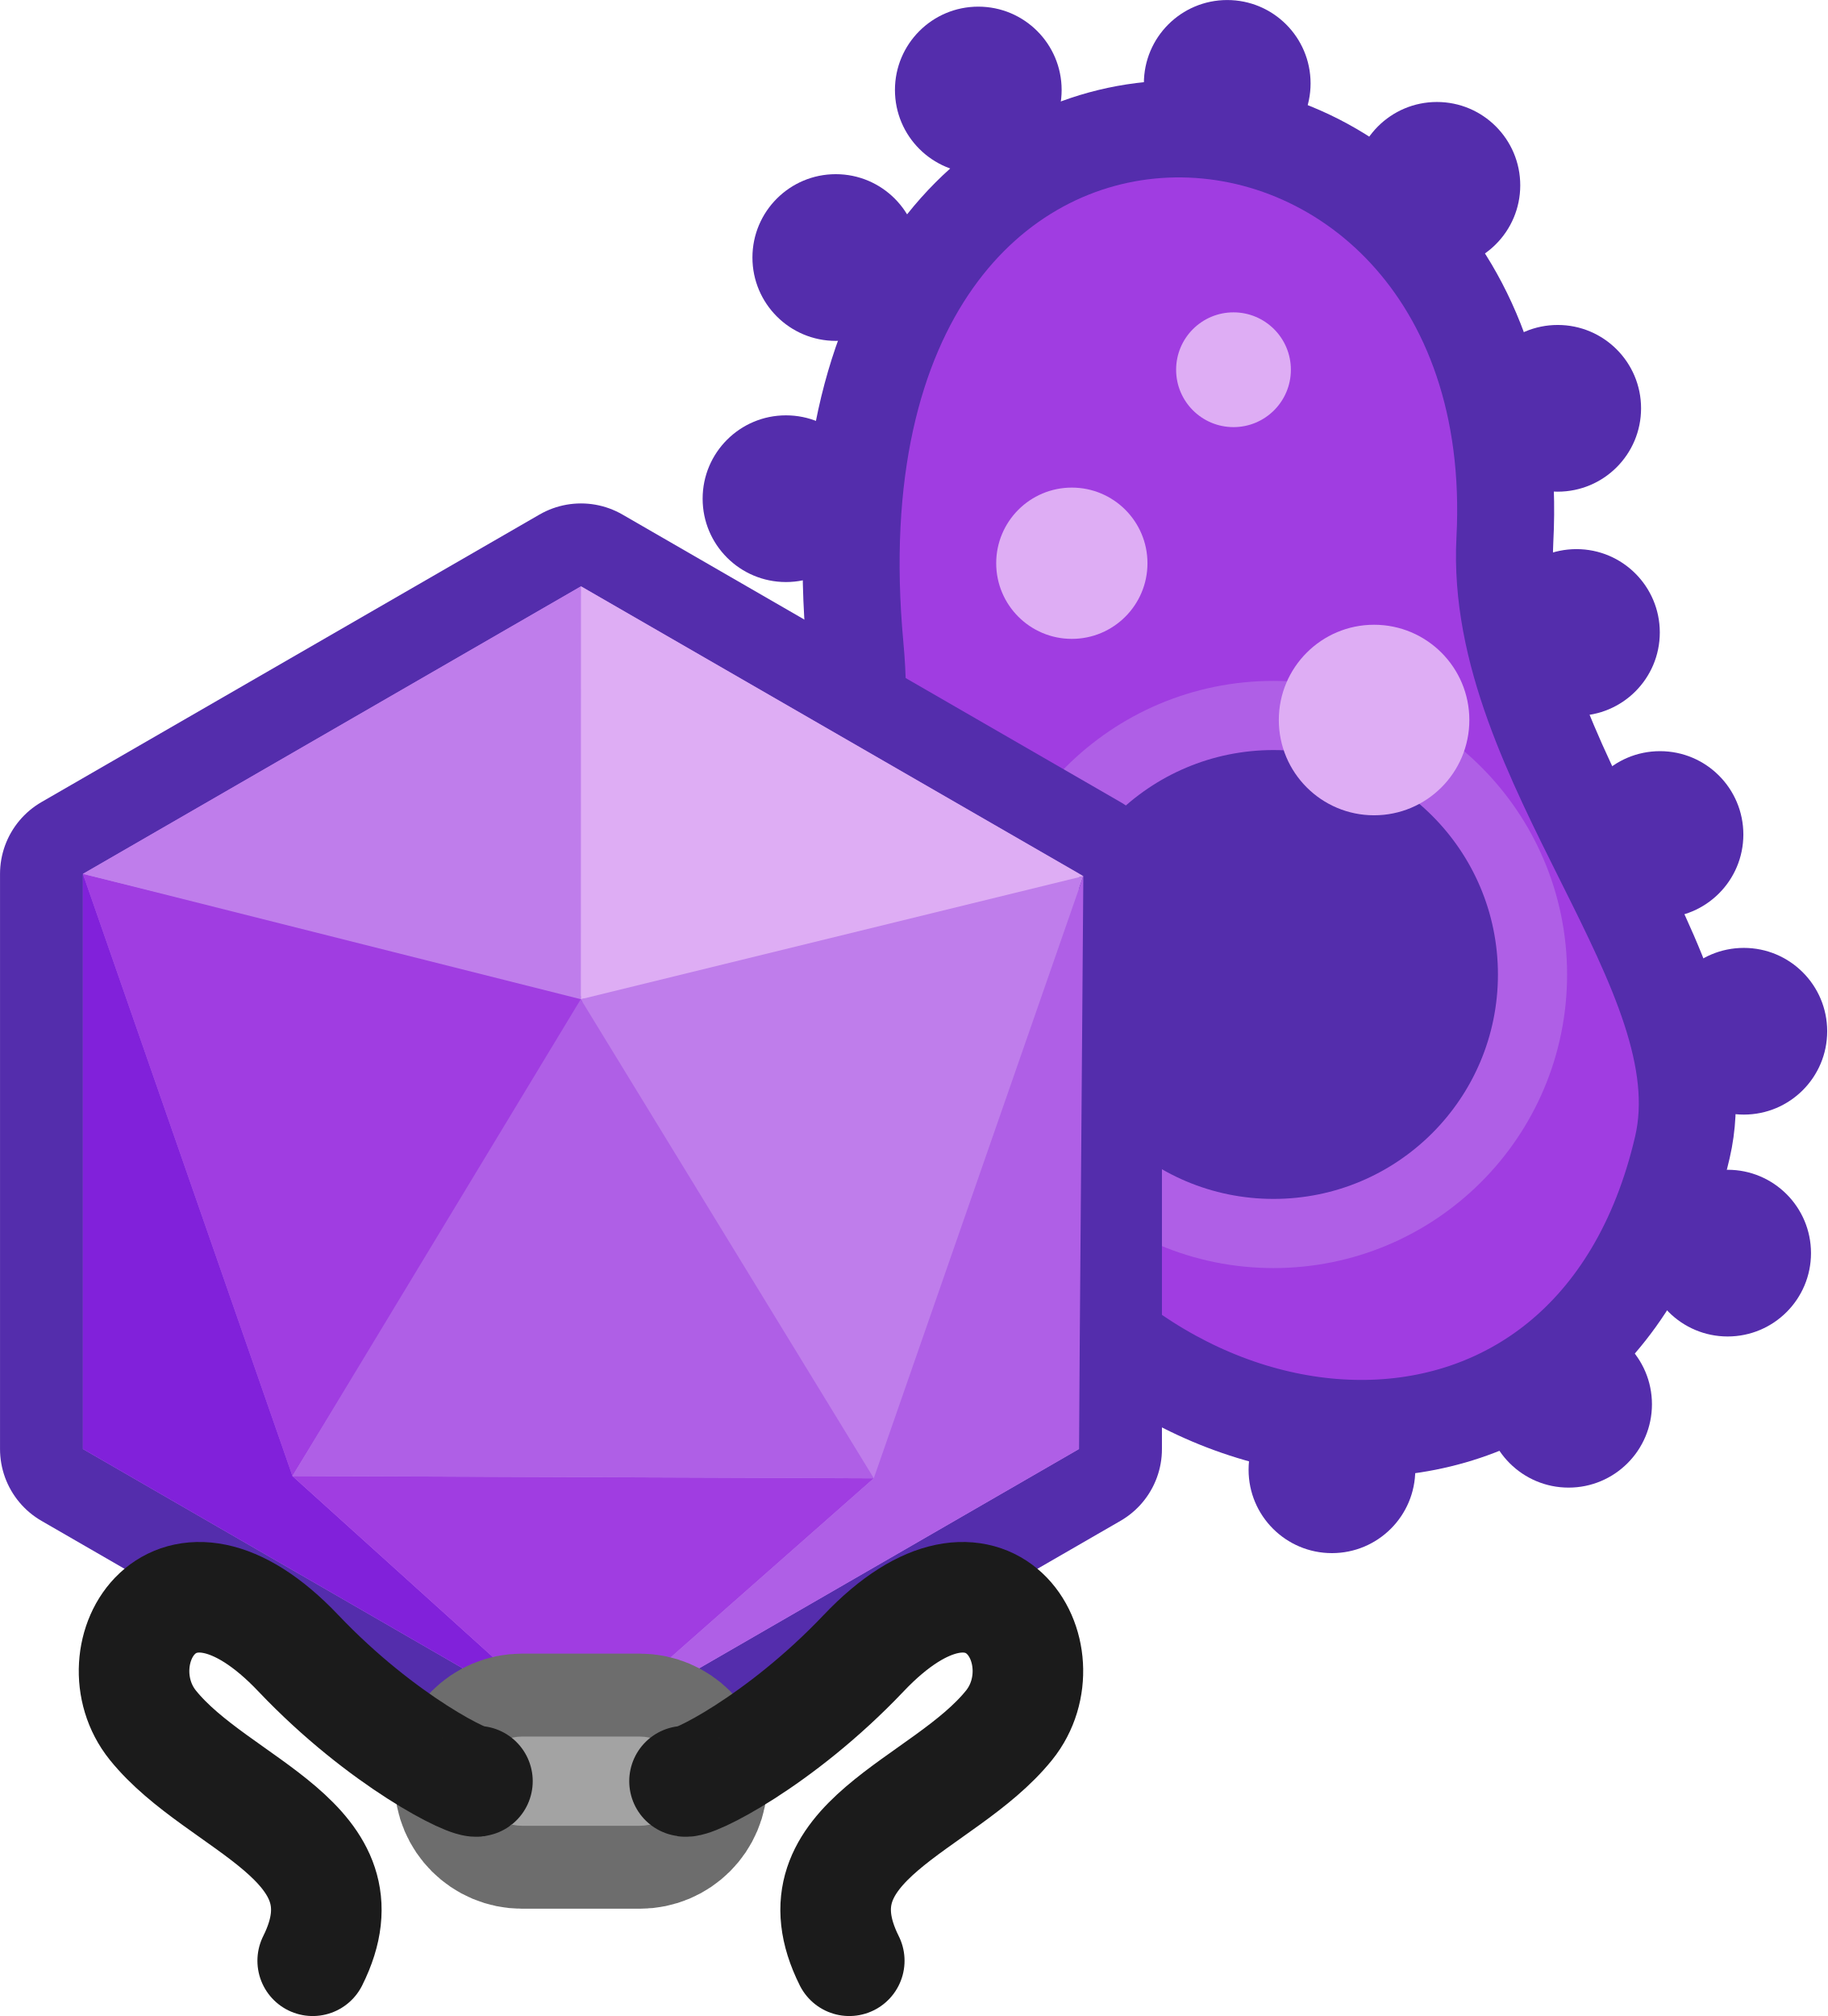
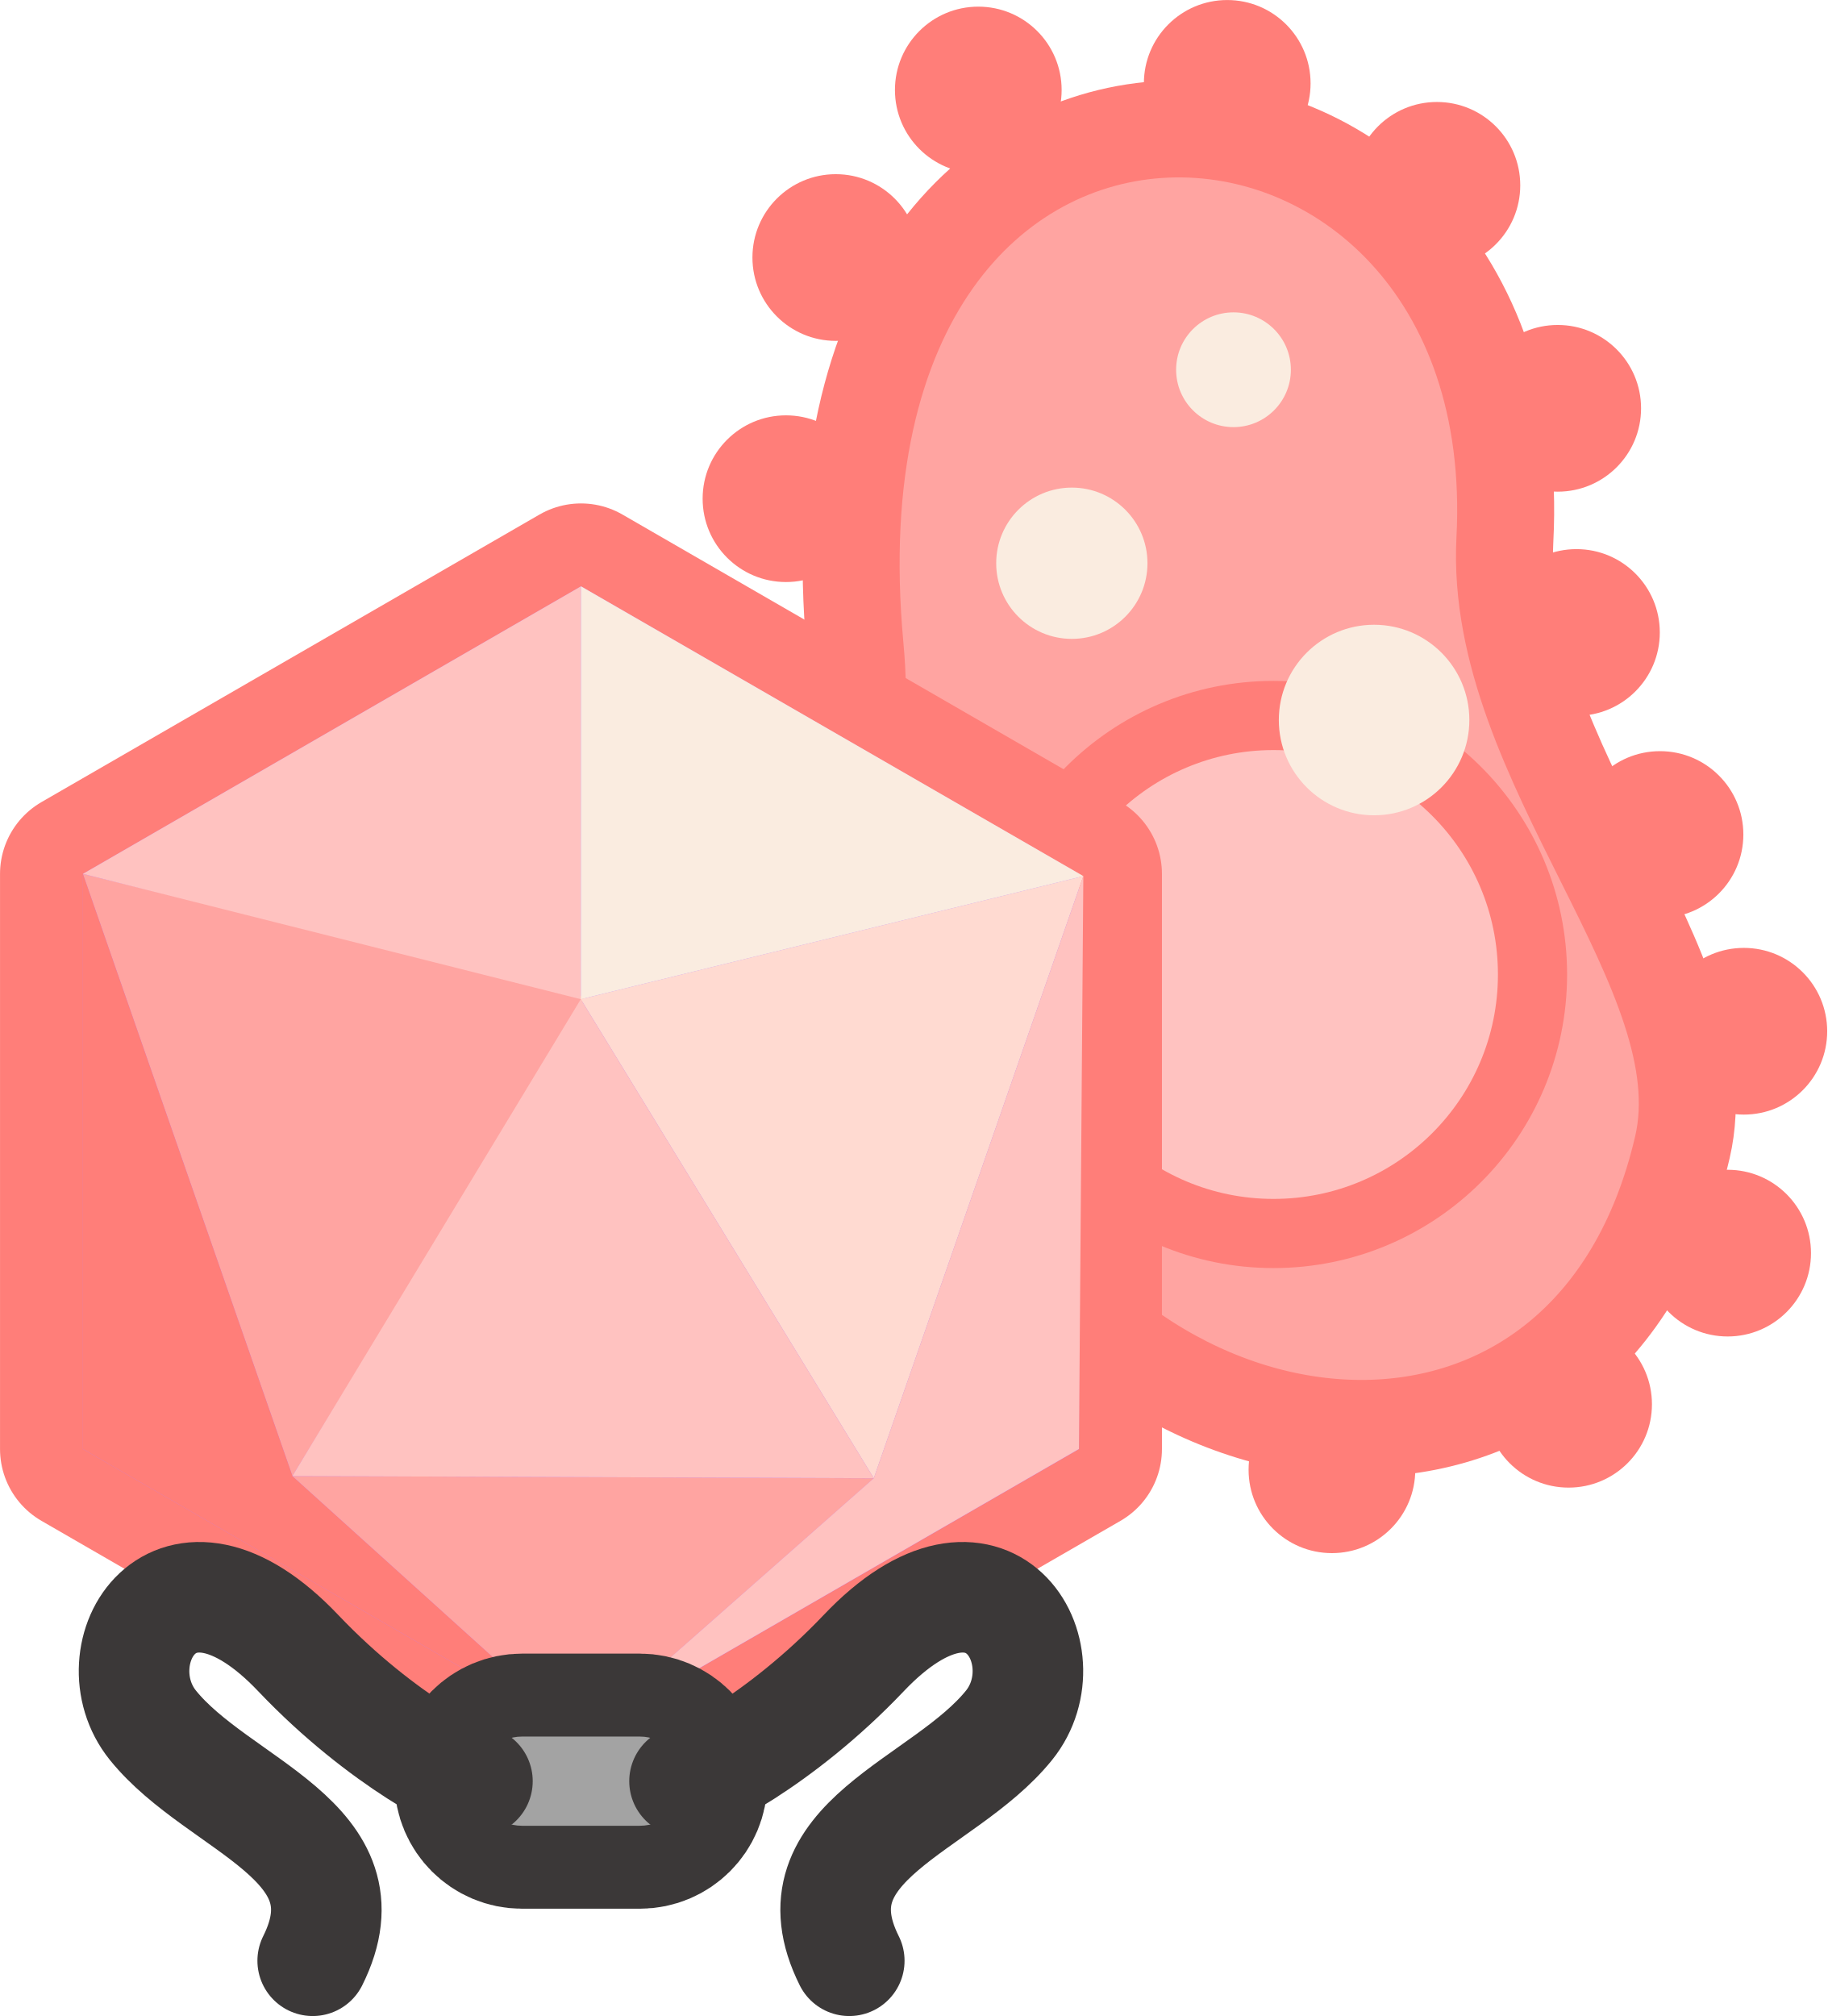
<svg xmlns="http://www.w3.org/2000/svg" width="26.527mm" height="29.266mm" viewBox="0 0 26.527 29.266" version="1.1" id="svg1">
  <defs id="defs1" />
  <g id="layer1" transform="translate(-90.18541,-42.25454)">
-     <path style="font-variation-settings:normal;opacity:1;fill:#a03de1;fill-opacity:1;stroke:#542dac;stroke-width:1.408;stroke-linecap:butt;stroke-linejoin:miter;stroke-miterlimit:4;stroke-dasharray:none;stroke-dashoffset:0;stroke-opacity:1;stop-color:#000000;stop-opacity:1" d="m 102.599,51.64 c -0.933,-10.109 9.843,-9.401 9.434,-1.553 -0.169,3.242 3.173,6.261 2.577,8.822 -1.309,5.627 -7.776,5.113 -10.218,0.435 -3.92,-7.508 -1.449,-3.975 -1.793,-7.704 z" id="path27" />
-     <circle style="opacity:1;fill:#542dac;fill-opacity:1;stroke:#af5fe6;stroke-width:2.008;stroke-linecap:round;stroke-linejoin:round;stroke-miterlimit:9;stroke-dasharray:none;stroke-opacity:1;paint-order:stroke fill markers" id="path28" cx="108.674" cy="56.401" r="3.258" />
-     <path style="opacity:1;fill:#bf7deb;fill-opacity:1;stroke:#542dac;stroke-width:3;stroke-linecap:round;stroke-linejoin:round;stroke-miterlimit:9;stroke-dasharray:none;stroke-opacity:1;paint-order:stroke fill markers" id="path16" d="m 107.629,63.966 -9.009,5.201 -9.009,-5.201 0,-10.403 9.009,-5.201 9.009,5.201 z" transform="matrix(0.8025712,0,0,0.8025712,19.47036,11.95265)" />
-     <path style="font-variation-settings:normal;opacity:1;vector-effect:none;fill:#a03de1;fill-opacity:1;stroke:none;stroke-width:0.212px;stroke-linecap:butt;stroke-linejoin:miter;stroke-miterlimit:4;stroke-dasharray:none;stroke-dashoffset:0;stroke-opacity:1;-inkscape-stroke:none;stop-color:#000000;stop-opacity:1" d="m 91.389,54.941 7.296,1.787 -4.254,6.954 z" id="path17" />
-     <path style="font-variation-settings:normal;opacity:1;vector-effect:none;fill:#bf7deb;fill-opacity:1;stroke:none;stroke-width:0.212px;stroke-linecap:butt;stroke-linejoin:miter;stroke-miterlimit:4;stroke-dasharray:none;stroke-dashoffset:0;stroke-opacity:1;-inkscape-stroke:none;stop-color:#000000;stop-opacity:1" d="m 105.913,54.973 -7.296,1.787 4.254,6.954 z" id="path18" />
-     <path style="font-variation-settings:normal;opacity:1;vector-effect:none;fill:#bf7deb;fill-opacity:1;stroke:none;stroke-width:0.212px;stroke-linecap:butt;stroke-linejoin:miter;stroke-miterlimit:4;stroke-dasharray:none;stroke-dashoffset:0;stroke-opacity:1;-inkscape-stroke:none;stop-color:#000000;stop-opacity:1" d="m 98.618,56.76 0.002,-5.994 -7.23,4.174" id="path19" />
-     <path id="path20" style="font-variation-settings:normal;opacity:1;vector-effect:none;fill:#8121da;fill-opacity:1;stroke:none;stroke-width:0.212px;stroke-linecap:butt;stroke-linejoin:miter;stroke-miterlimit:4;stroke-dasharray:none;stroke-dashoffset:0;stroke-opacity:1;-inkscape-stroke:none;stop-color:#000000;stop-opacity:1" d="M 91.389,54.941 V 63.29 l 7.231,4.174 -4.189,-3.782 z" />
-     <path style="font-variation-settings:normal;opacity:1;vector-effect:none;fill:#a03de1;fill-opacity:1;stroke:none;stroke-width:0.212px;stroke-linecap:butt;stroke-linejoin:miter;stroke-miterlimit:4;stroke-dasharray:none;stroke-dashoffset:0;stroke-opacity:1;-inkscape-stroke:none;stop-color:#000000;stop-opacity:1" d="m 94.431,63.682 8.44,0.033 -4.252,3.749" id="path21" />
-     <path style="font-variation-settings:normal;opacity:1;vector-effect:none;fill:#deadf4;fill-opacity:1;stroke:none;stroke-width:0.212px;stroke-linecap:butt;stroke-linejoin:miter;stroke-miterlimit:4;stroke-dasharray:none;stroke-dashoffset:0;stroke-opacity:1;-inkscape-stroke:none;stop-color:#000000;stop-opacity:1" d="m 98.62,50.766 -0.002,5.994 7.296,-1.787 z" id="path23" />
-     <path style="font-variation-settings:normal;opacity:1;vector-effect:none;fill:#af5fe6;fill-opacity:1;stroke:none;stroke-width:0.212px;stroke-linecap:butt;stroke-linejoin:miter;stroke-miterlimit:4;stroke-dasharray:none;stroke-dashoffset:0;stroke-opacity:1;-inkscape-stroke:none;stop-color:#000000;stop-opacity:1" d="m 94.431,63.682 4.186,-6.922 4.254,6.954 z" id="path24" />
-     <path id="path25" style="font-variation-settings:normal;opacity:1;vector-effect:none;fill:#af5fe6;fill-opacity:1;stroke:none;stroke-width:0.212px;stroke-linecap:butt;stroke-linejoin:miter;stroke-miterlimit:4;stroke-dasharray:none;stroke-dashoffset:0;stroke-opacity:1;-inkscape-stroke:none;stop-color:#000000;stop-opacity:1" d="m 105.913,54.973 -3.042,8.741 -4.252,3.749 7.23,-4.174 z" />
-     <rect style="opacity:1;fill:#a3a3a3;fill-opacity:1;stroke:#6d6d6d;stroke-width:2.408;stroke-linecap:round;stroke-linejoin:round;stroke-miterlimit:9;stroke-dasharray:none;stroke-opacity:1;paint-order:stroke fill markers" id="rect26" width="3.006" height="1.295" x="97.116" y="67.464" ry="0.648" />
-     <path style="font-variation-settings:normal;opacity:1;fill:none;fill-opacity:1;stroke:#1b1b1b;stroke-width:2;stroke-linecap:round;stroke-linejoin:miter;stroke-miterlimit:4;stroke-dasharray:none;stroke-dashoffset:0;stroke-opacity:1;stop-color:#000000;stop-opacity:1" d="m 96.747,69.974 c -0.102,0.082 -1.724,-0.719 -3.237,-2.312 -2.272,-2.395 -3.654,0.036 -2.633,1.301 1.189,1.474 3.977,2.086 2.89,4.259 m 6.726,-3.248 c 0.102,0.082 1.724,-0.719 3.237,-2.312 2.272,-2.395 3.654,0.036 2.633,1.301 -1.189,1.474 -3.977,2.086 -2.89,4.259" id="path26" transform="matrix(0.8025712,0,0,0.8025712,19.47036,11.95265)" />
-     <circle style="opacity:1;fill:#542dac;fill-opacity:1;stroke:none;stroke-width:2.008;stroke-linecap:round;stroke-linejoin:round;stroke-miterlimit:9;stroke-dasharray:none;stroke-opacity:1;paint-order:stroke fill markers" id="path29" cx="108.002" cy="43.465" r="1.21" />
-     <circle style="fill:#542dac;fill-opacity:1;stroke:none;stroke-width:2.008;stroke-linecap:round;stroke-linejoin:round;stroke-miterlimit:9;stroke-dasharray:none;stroke-opacity:1;paint-order:stroke fill markers" id="path29-6" cx="111.046" cy="44.945" r="1.21" />
-     <circle style="fill:#542dac;fill-opacity:1;stroke:none;stroke-width:2.008;stroke-linecap:round;stroke-linejoin:round;stroke-miterlimit:9;stroke-dasharray:none;stroke-opacity:1;paint-order:stroke fill markers" id="path29-6-6" cx="112.8" cy="48.182" r="1.21" />
-     <circle style="fill:#542dac;fill-opacity:1;stroke:none;stroke-width:2.008;stroke-linecap:round;stroke-linejoin:round;stroke-miterlimit:9;stroke-dasharray:none;stroke-opacity:1;paint-order:stroke fill markers" id="path29-6-6-2" cx="113.072" cy="51.436" r="1.21" />
-     <circle style="fill:#542dac;fill-opacity:1;stroke:none;stroke-width:2.008;stroke-linecap:round;stroke-linejoin:round;stroke-miterlimit:9;stroke-dasharray:none;stroke-opacity:1;paint-order:stroke fill markers" id="path29-6-6-2-4" cx="114.285" cy="54.369" r="1.21" />
-     <circle style="fill:#542dac;fill-opacity:1;stroke:none;stroke-width:2.008;stroke-linecap:round;stroke-linejoin:round;stroke-miterlimit:9;stroke-dasharray:none;stroke-opacity:1;paint-order:stroke fill markers" id="path29-6-6-2-4-3" cx="115.502" cy="57.225" r="1.21" />
-     <circle style="fill:#542dac;fill-opacity:1;stroke:none;stroke-width:2.008;stroke-linecap:round;stroke-linejoin:round;stroke-miterlimit:9;stroke-dasharray:none;stroke-opacity:1;paint-order:stroke fill markers" id="path29-6-6-2-4-3-1" cx="115.267" cy="60.446" r="1.21" />
-     <circle style="fill:#542dac;fill-opacity:1;stroke:none;stroke-width:2.008;stroke-linecap:round;stroke-linejoin:round;stroke-miterlimit:9;stroke-dasharray:none;stroke-opacity:1;paint-order:stroke fill markers" id="path29-6-6-2-4-3-1-4" cx="112.958" cy="62.64" r="1.21" />
-     <circle style="fill:#542dac;fill-opacity:1;stroke:none;stroke-width:2.008;stroke-linecap:round;stroke-linejoin:round;stroke-miterlimit:9;stroke-dasharray:none;stroke-opacity:1;paint-order:stroke fill markers" id="path29-6-6-2-4-3-1-4-9" cx="109.522" cy="63.591" r="1.21" />
-     <circle style="fill:#542dac;fill-opacity:1;stroke:none;stroke-width:2.008;stroke-linecap:round;stroke-linejoin:round;stroke-miterlimit:9;stroke-dasharray:none;stroke-opacity:1;paint-order:stroke fill markers" id="path29-6-6-2-4-3-1-4-9-8" cx="104.388" cy="43.561" r="1.21" />
-     <circle style="fill:#542dac;fill-opacity:1;stroke:none;stroke-width:2.008;stroke-linecap:round;stroke-linejoin:round;stroke-miterlimit:9;stroke-dasharray:none;stroke-opacity:1;paint-order:stroke fill markers" id="path29-6-6-2-4-3-1-4-9-8-2" cx="102.319" cy="45.993" r="1.21" />
-     <circle style="fill:#542dac;fill-opacity:1;stroke:none;stroke-width:2.008;stroke-linecap:round;stroke-linejoin:round;stroke-miterlimit:9;stroke-dasharray:none;stroke-opacity:1;paint-order:stroke fill markers" id="path29-6-6-2-4-3-1-4-9-8-2-2" cx="101.596" cy="49.494" r="1.21" />
-     <circle style="opacity:1;fill:#deadf4;fill-opacity:1;stroke:none;stroke-width:2.008;stroke-linecap:round;stroke-linejoin:round;stroke-miterlimit:9;stroke-dasharray:none;stroke-opacity:1;paint-order:stroke fill markers" id="path30" cx="110.134" cy="52.707" r="1.383" />
-     <circle style="fill:#deadf4;fill-opacity:1;stroke:none;stroke-width:2.008;stroke-linecap:round;stroke-linejoin:round;stroke-miterlimit:9;stroke-dasharray:none;stroke-opacity:1;paint-order:stroke fill markers" id="path30-5" cx="105.746" cy="50.431" r="1.098" />
-     <circle style="fill:#deadf4;fill-opacity:1;stroke:none;stroke-width:2.008;stroke-linecap:round;stroke-linejoin:round;stroke-miterlimit:9;stroke-dasharray:none;stroke-opacity:1;paint-order:stroke fill markers" id="path30-5-0" cx="108.093" cy="47.622" r="0.833" />
+     <path style="font-variation-settings:normal;opacity:1;fill:#ffa4a1;fill-opacity:1;stroke:#ff7e79;stroke-width:1.408;stroke-linecap:butt;stroke-linejoin:miter;stroke-miterlimit:4;stroke-dasharray:none;stroke-dashoffset:0;stroke-opacity:1;stop-color:#000000;stop-opacity:1" d="m 102.599,51.64 c -0.933,-10.109 9.843,-9.401 9.434,-1.553 -0.169,3.242 3.173,6.261 2.577,8.822 -1.309,5.627 -7.776,5.113 -10.218,0.435 -3.92,-7.508 -1.449,-3.975 -1.793,-7.704 z" id="path27" />
+     <circle style="opacity:1;fill:#ffc2c0;fill-opacity:1;stroke:#ff7e79;stroke-width:2.008;stroke-linecap:round;stroke-linejoin:round;stroke-miterlimit:9;stroke-dasharray:none;stroke-opacity:1;paint-order:stroke fill markers" id="path28" cx="108.674" cy="56.401" r="3.258" />
+     <path style="opacity:1;fill:#bf7deb;fill-opacity:1;stroke:#ff7e79;stroke-width:3;stroke-linecap:round;stroke-linejoin:round;stroke-miterlimit:9;stroke-dasharray:none;stroke-opacity:1;paint-order:stroke fill markers" id="path16" d="m 107.629,63.966 -9.009,5.201 -9.009,-5.201 0,-10.403 9.009,-5.201 9.009,5.201 z" transform="matrix(0.8025712,0,0,0.8025712,19.47036,11.95265)" />
+     <path style="font-variation-settings:normal;opacity:1;vector-effect:none;fill:#ffa4a1;fill-opacity:1;stroke:none;stroke-width:0.212px;stroke-linecap:butt;stroke-linejoin:miter;stroke-miterlimit:4;stroke-dasharray:none;stroke-dashoffset:0;stroke-opacity:1;-inkscape-stroke:none;stop-color:#000000;stop-opacity:1" d="m 91.389,54.941 7.296,1.787 -4.254,6.954 z" id="path17" />
+     <path style="font-variation-settings:normal;opacity:1;vector-effect:none;fill:#ffdad1;fill-opacity:1;stroke:none;stroke-width:0.212px;stroke-linecap:butt;stroke-linejoin:miter;stroke-miterlimit:4;stroke-dasharray:none;stroke-dashoffset:0;stroke-opacity:1;-inkscape-stroke:none;stop-color:#000000;stop-opacity:1" d="m 105.913,54.973 -7.296,1.787 4.254,6.954 z" id="path18" />
+     <path style="font-variation-settings:normal;opacity:1;vector-effect:none;fill:#ffc2c0;fill-opacity:1;stroke:none;stroke-width:0.212px;stroke-linecap:butt;stroke-linejoin:miter;stroke-miterlimit:4;stroke-dasharray:none;stroke-dashoffset:0;stroke-opacity:1;-inkscape-stroke:none;stop-color:#000000;stop-opacity:1" d="m 98.618,56.76 0.002,-5.994 -7.23,4.174" id="path19" />
+     <path id="path20" style="font-variation-settings:normal;opacity:1;vector-effect:none;fill:#ff7e79;fill-opacity:1;stroke:none;stroke-width:0.212px;stroke-linecap:butt;stroke-linejoin:miter;stroke-miterlimit:4;stroke-dasharray:none;stroke-dashoffset:0;stroke-opacity:1;-inkscape-stroke:none;stop-color:#000000;stop-opacity:1" d="M 91.389,54.941 V 63.29 l 7.231,4.174 -4.189,-3.782 z" />
+     <path style="font-variation-settings:normal;opacity:1;vector-effect:none;fill:#ffa4a1;fill-opacity:1;stroke:none;stroke-width:0.212px;stroke-linecap:butt;stroke-linejoin:miter;stroke-miterlimit:4;stroke-dasharray:none;stroke-dashoffset:0;stroke-opacity:1;-inkscape-stroke:none;stop-color:#000000;stop-opacity:1" d="m 94.431,63.682 8.44,0.033 -4.252,3.749" id="path21" />
+     <path style="font-variation-settings:normal;opacity:1;vector-effect:none;fill:#faece0;fill-opacity:1;stroke:none;stroke-width:0.212px;stroke-linecap:butt;stroke-linejoin:miter;stroke-miterlimit:4;stroke-dasharray:none;stroke-dashoffset:0;stroke-opacity:1;-inkscape-stroke:none;stop-color:#000000;stop-opacity:1" d="m 98.62,50.766 -0.002,5.994 7.296,-1.787 z" id="path23" />
+     <path style="font-variation-settings:normal;opacity:1;vector-effect:none;fill:#ffc2c0;fill-opacity:1;stroke:none;stroke-width:0.212px;stroke-linecap:butt;stroke-linejoin:miter;stroke-miterlimit:4;stroke-dasharray:none;stroke-dashoffset:0;stroke-opacity:1;-inkscape-stroke:none;stop-color:#000000;stop-opacity:1" d="m 94.431,63.682 4.186,-6.922 4.254,6.954 z" id="path24" />
+     <path id="path25" style="font-variation-settings:normal;opacity:1;vector-effect:none;fill:#ffc2c0;fill-opacity:1;stroke:none;stroke-width:0.212px;stroke-linecap:butt;stroke-linejoin:miter;stroke-miterlimit:4;stroke-dasharray:none;stroke-dashoffset:0;stroke-opacity:1;-inkscape-stroke:none;stop-color:#000000;stop-opacity:1" d="m 105.913,54.973 -3.042,8.741 -4.252,3.749 7.23,-4.174 z" />
+     <rect style="opacity:1;fill:#a3a3a3;fill-opacity:1;stroke:#3b3838;stroke-width:2.408;stroke-linecap:round;stroke-linejoin:round;stroke-miterlimit:9;stroke-dasharray:none;stroke-opacity:1;paint-order:stroke fill markers" id="rect26" width="3.006" height="1.295" x="97.116" y="67.464" ry="0.648" />
+     <path style="font-variation-settings:normal;opacity:1;fill:none;fill-opacity:1;stroke:#3b3838;stroke-width:2;stroke-linecap:round;stroke-linejoin:miter;stroke-miterlimit:4;stroke-dasharray:none;stroke-dashoffset:0;stroke-opacity:1;stop-color:#000000;stop-opacity:1" d="m 96.747,69.974 c -0.102,0.082 -1.724,-0.719 -3.237,-2.312 -2.272,-2.395 -3.654,0.036 -2.633,1.301 1.189,1.474 3.977,2.086 2.89,4.259 m 6.726,-3.248 c 0.102,0.082 1.724,-0.719 3.237,-2.312 2.272,-2.395 3.654,0.036 2.633,1.301 -1.189,1.474 -3.977,2.086 -2.89,4.259" id="path26" transform="matrix(0.8025712,0,0,0.8025712,19.47036,11.95265)" />
+     <circle style="opacity:1;fill:#ff7e79;fill-opacity:1;stroke:none;stroke-width:2.008;stroke-linecap:round;stroke-linejoin:round;stroke-miterlimit:9;stroke-dasharray:none;stroke-opacity:1;paint-order:stroke fill markers" id="path29" cx="108.002" cy="43.465" r="1.21" />
+     <circle style="fill:#ff7e79;fill-opacity:1;stroke:none;stroke-width:2.008;stroke-linecap:round;stroke-linejoin:round;stroke-miterlimit:9;stroke-dasharray:none;stroke-opacity:1;paint-order:stroke fill markers" id="path29-6" cx="111.046" cy="44.945" r="1.21" />
+     <circle style="fill:#ff7e79;fill-opacity:1;stroke:none;stroke-width:2.008;stroke-linecap:round;stroke-linejoin:round;stroke-miterlimit:9;stroke-dasharray:none;stroke-opacity:1;paint-order:stroke fill markers" id="path29-6-6" cx="112.8" cy="48.182" r="1.21" />
+     <circle style="fill:#ff7e79;fill-opacity:1;stroke:none;stroke-width:2.008;stroke-linecap:round;stroke-linejoin:round;stroke-miterlimit:9;stroke-dasharray:none;stroke-opacity:1;paint-order:stroke fill markers" id="path29-6-6-2" cx="113.072" cy="51.436" r="1.21" />
+     <circle style="fill:#ff7e79;fill-opacity:1;stroke:none;stroke-width:2.008;stroke-linecap:round;stroke-linejoin:round;stroke-miterlimit:9;stroke-dasharray:none;stroke-opacity:1;paint-order:stroke fill markers" id="path29-6-6-2-4" cx="114.285" cy="54.369" r="1.21" />
+     <circle style="fill:#ff7e79;fill-opacity:1;stroke:none;stroke-width:2.008;stroke-linecap:round;stroke-linejoin:round;stroke-miterlimit:9;stroke-dasharray:none;stroke-opacity:1;paint-order:stroke fill markers" id="path29-6-6-2-4-3" cx="115.502" cy="57.225" r="1.21" />
+     <circle style="fill:#ff7e79;fill-opacity:1;stroke:none;stroke-width:2.008;stroke-linecap:round;stroke-linejoin:round;stroke-miterlimit:9;stroke-dasharray:none;stroke-opacity:1;paint-order:stroke fill markers" id="path29-6-6-2-4-3-1" cx="115.267" cy="60.446" r="1.21" />
+     <circle style="fill:#ff7e79;fill-opacity:1;stroke:none;stroke-width:2.008;stroke-linecap:round;stroke-linejoin:round;stroke-miterlimit:9;stroke-dasharray:none;stroke-opacity:1;paint-order:stroke fill markers" id="path29-6-6-2-4-3-1-4" cx="112.958" cy="62.64" r="1.21" />
+     <circle style="fill:#ff7e79;fill-opacity:1;stroke:none;stroke-width:2.008;stroke-linecap:round;stroke-linejoin:round;stroke-miterlimit:9;stroke-dasharray:none;stroke-opacity:1;paint-order:stroke fill markers" id="path29-6-6-2-4-3-1-4-9" cx="109.522" cy="63.591" r="1.21" />
+     <circle style="fill:#ff7e79;fill-opacity:1;stroke:none;stroke-width:2.008;stroke-linecap:round;stroke-linejoin:round;stroke-miterlimit:9;stroke-dasharray:none;stroke-opacity:1;paint-order:stroke fill markers" id="path29-6-6-2-4-3-1-4-9-8" cx="104.388" cy="43.561" r="1.21" />
+     <circle style="fill:#ff7e79;fill-opacity:1;stroke:none;stroke-width:2.008;stroke-linecap:round;stroke-linejoin:round;stroke-miterlimit:9;stroke-dasharray:none;stroke-opacity:1;paint-order:stroke fill markers" id="path29-6-6-2-4-3-1-4-9-8-2" cx="102.319" cy="45.993" r="1.21" />
+     <circle style="fill:#ff7e79;fill-opacity:1;stroke:none;stroke-width:2.008;stroke-linecap:round;stroke-linejoin:round;stroke-miterlimit:9;stroke-dasharray:none;stroke-opacity:1;paint-order:stroke fill markers" id="path29-6-6-2-4-3-1-4-9-8-2-2" cx="101.596" cy="49.494" r="1.21" />
+     <circle style="opacity:1;fill:#faece0;fill-opacity:1;stroke:none;stroke-width:2.008;stroke-linecap:round;stroke-linejoin:round;stroke-miterlimit:9;stroke-dasharray:none;stroke-opacity:1;paint-order:stroke fill markers" id="path30" cx="110.134" cy="52.707" r="1.383" />
+     <circle style="fill:#faece0;fill-opacity:1;stroke:none;stroke-width:2.008;stroke-linecap:round;stroke-linejoin:round;stroke-miterlimit:9;stroke-dasharray:none;stroke-opacity:1;paint-order:stroke fill markers" id="path30-5" cx="105.746" cy="50.431" r="1.098" />
+     <circle style="fill:#faece0;fill-opacity:1;stroke:none;stroke-width:2.008;stroke-linecap:round;stroke-linejoin:round;stroke-miterlimit:9;stroke-dasharray:none;stroke-opacity:1;paint-order:stroke fill markers" id="path30-5-0" cx="108.093" cy="47.622" r="0.833" />
  </g>
</svg>
